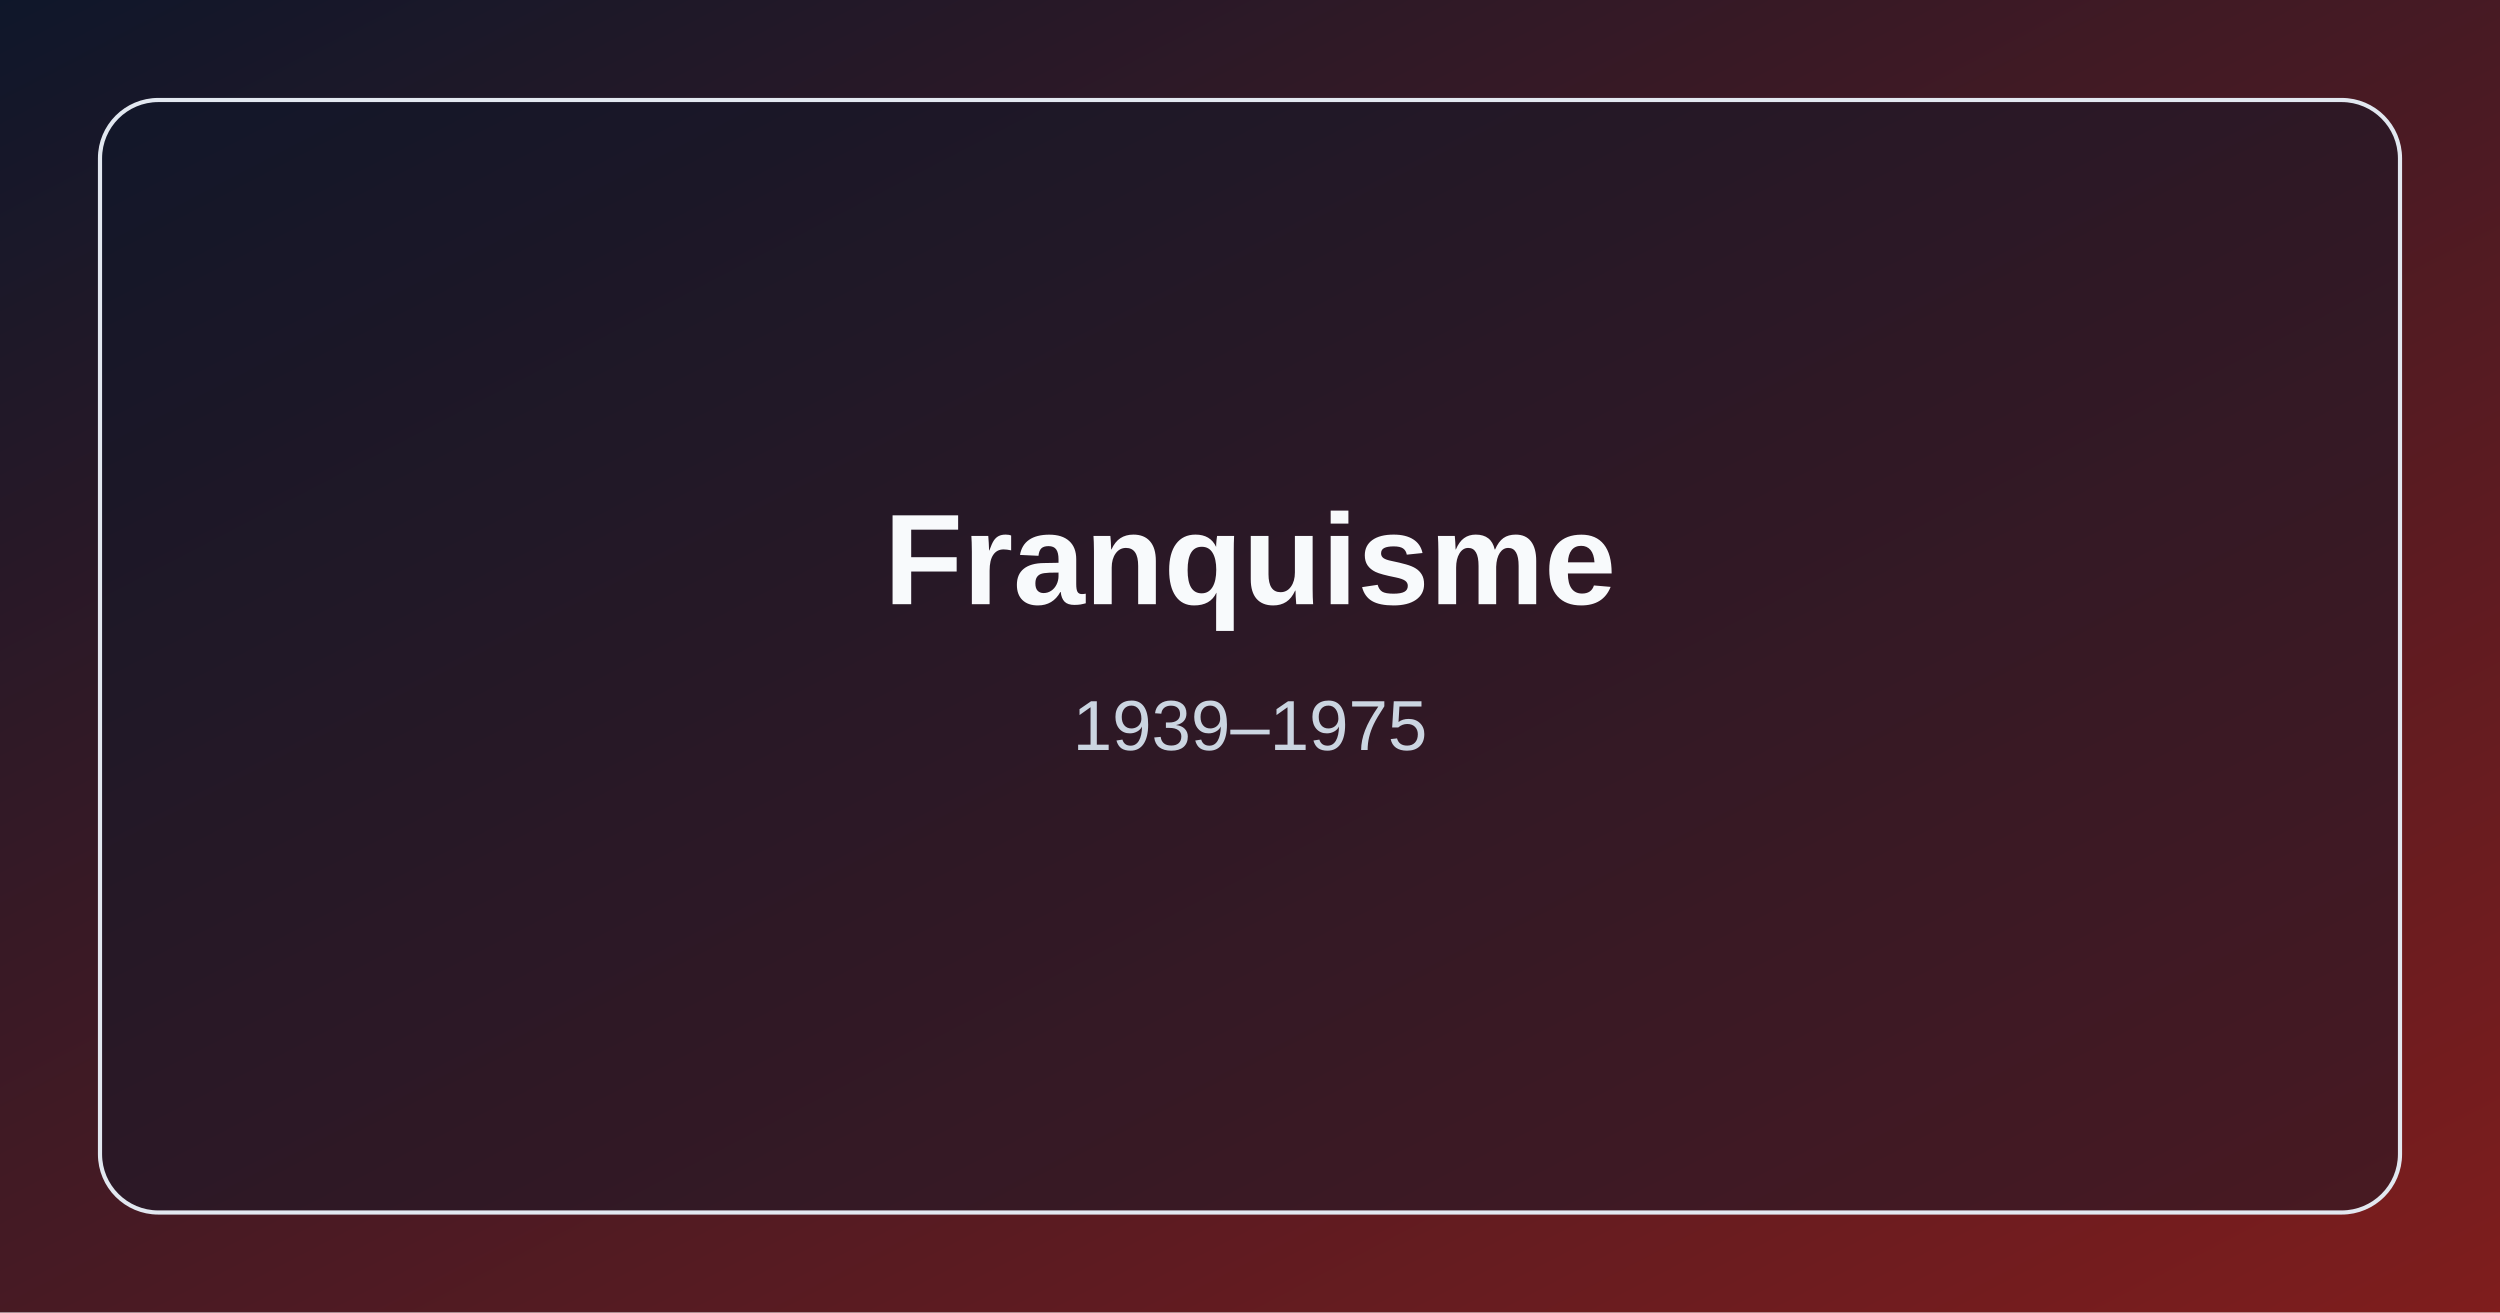
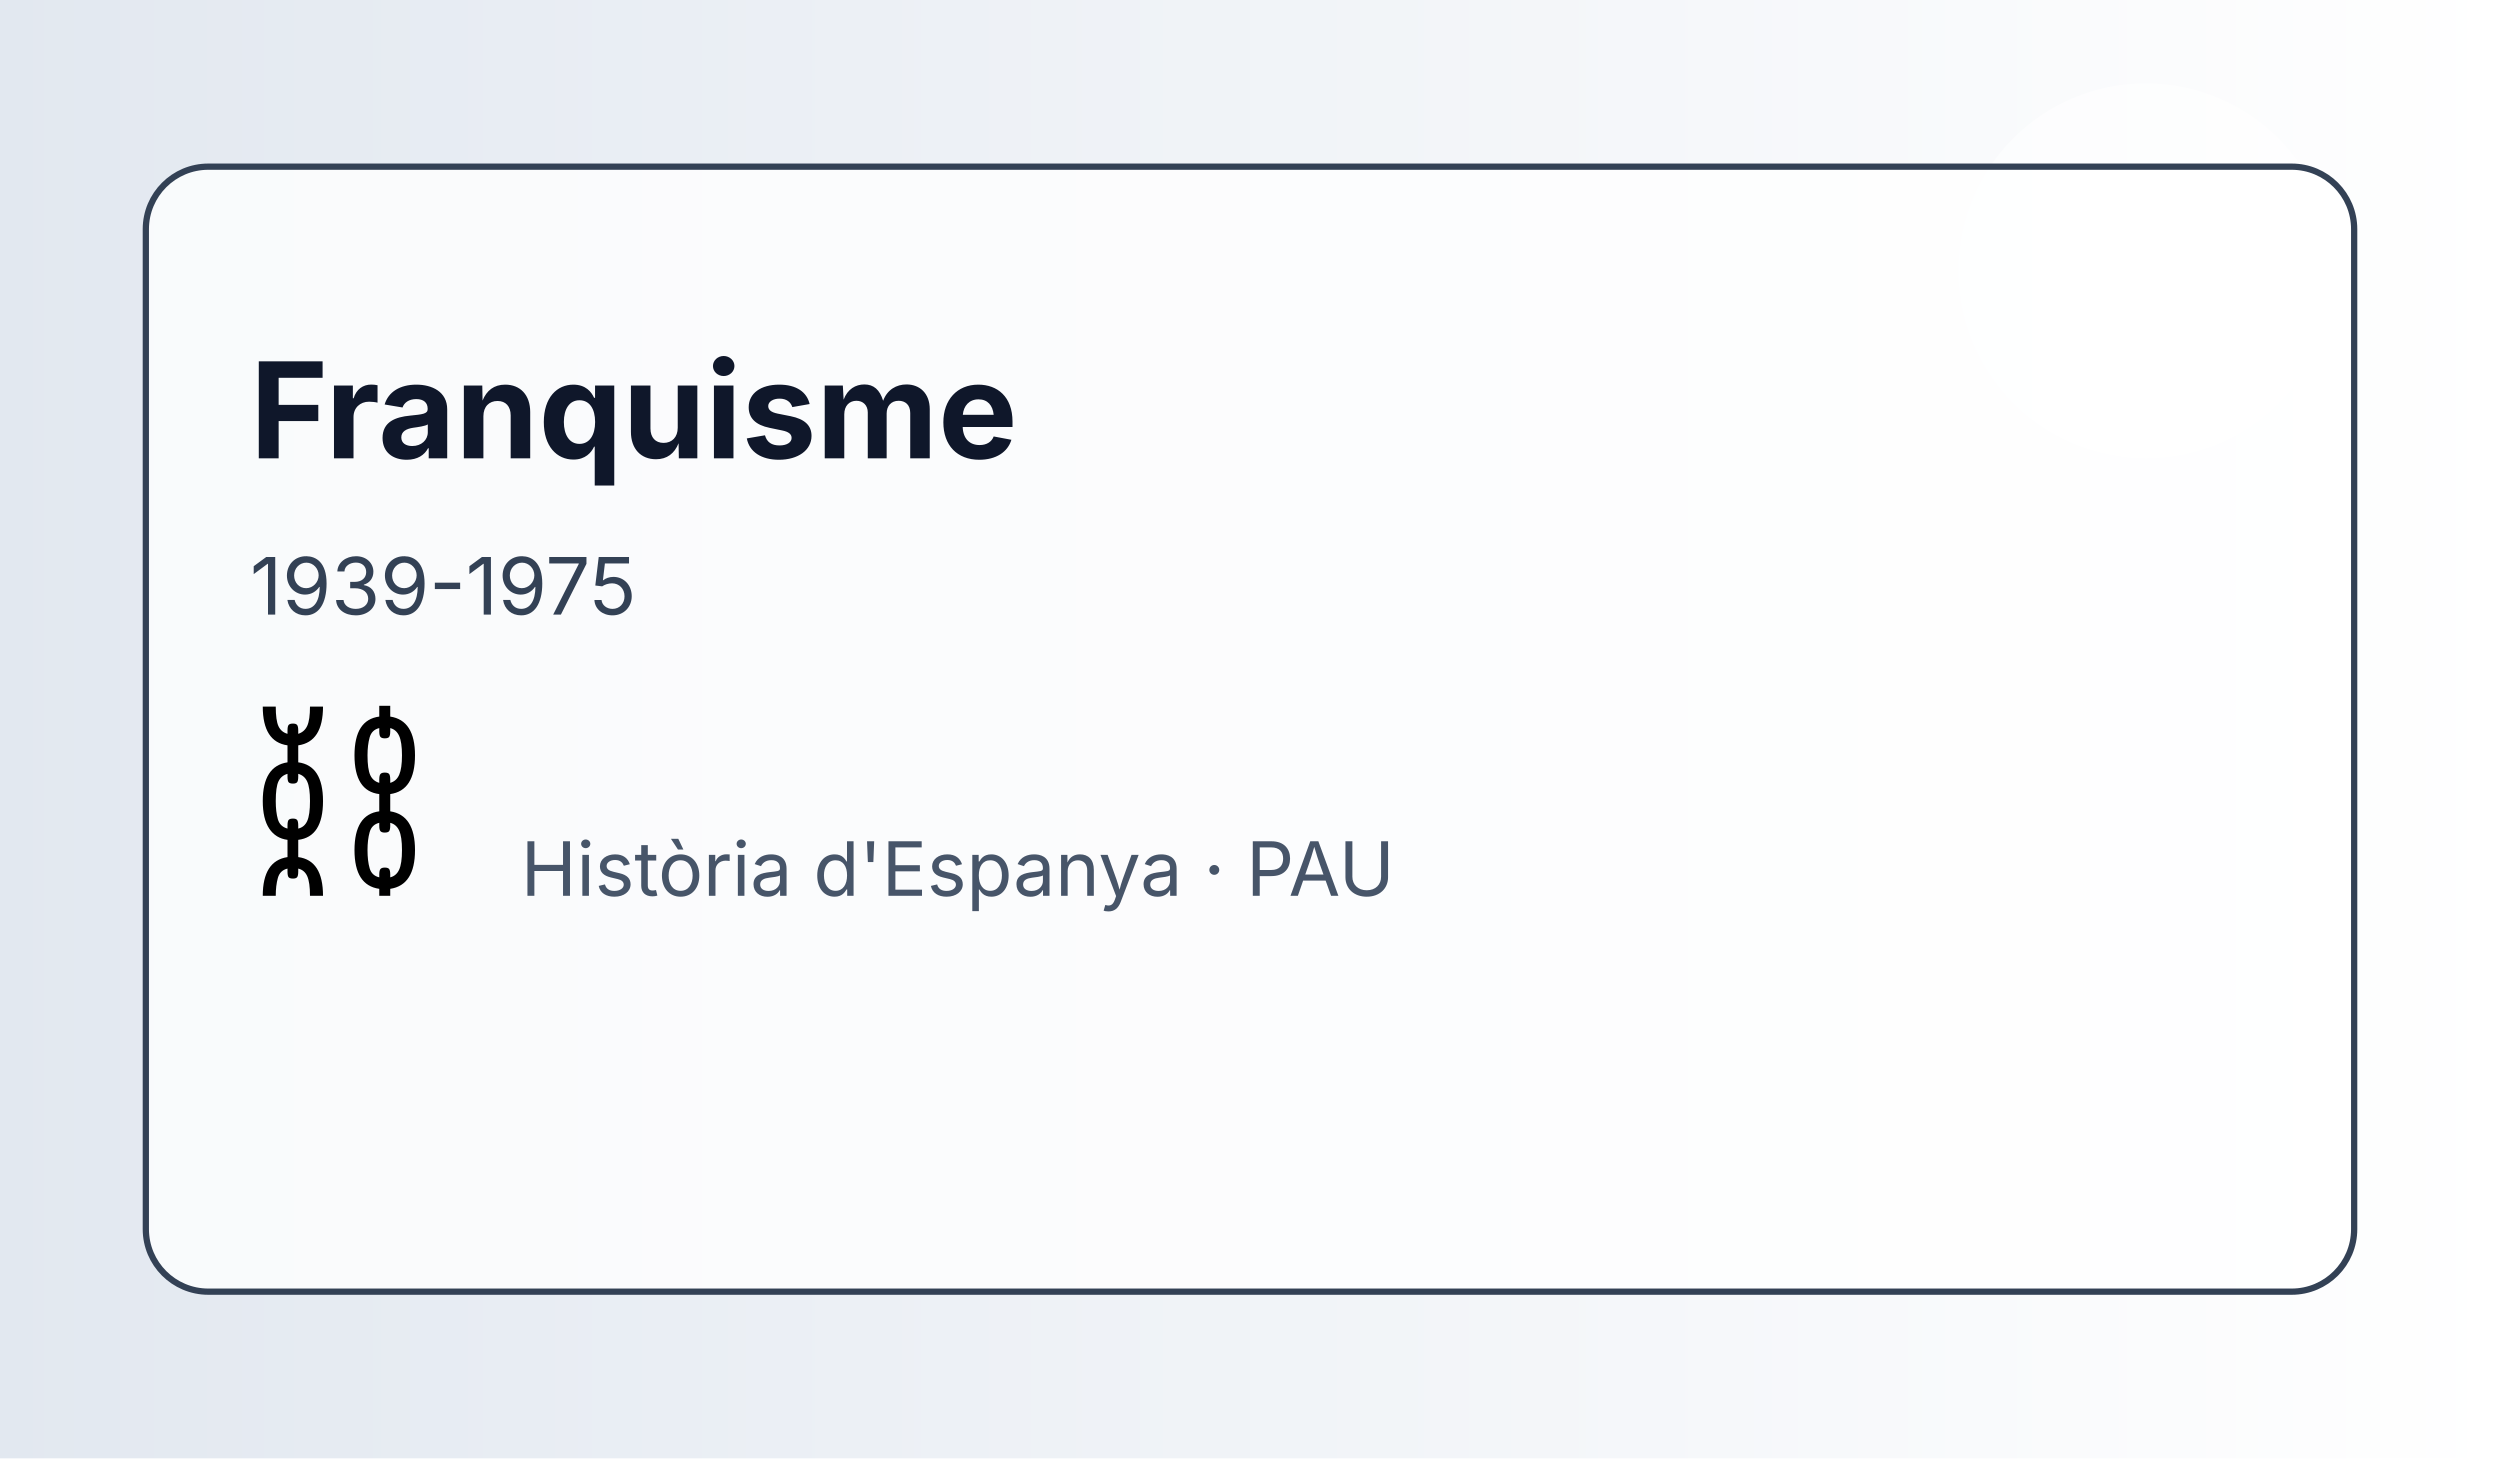
- <svg xmlns="http://www.w3.org/2000/svg" viewBox="0 0 1200 630">
+ <svg xmlns="http://www.w3.org/2000/svg" viewBox="0 0 1200 700" role="img" aria-label="Franquisme">
  <defs>
-     <linearGradient id="g" x1="0" y1="0" x2="1" y2="1">
-       <stop offset="0%" stop-color="#0f172a" />
-       <stop offset="100%" stop-color="#7f1d1d" />
+     <linearGradient id="g" x1="0" x2="1">
+       <stop offset="0" stop-color="#e2e8f0" />
+       <stop offset="1" stop-color="#ffffff" />
    </linearGradient>
  </defs>
-   <rect width="1200" height="630" fill="url(#g)" />
-   <rect x="48" y="48" width="1104" height="534" rx="28" fill="rgba(15,23,42,0.45)" stroke="#e2e8f0" stroke-width="2" />
-   <text x="600" y="290" text-anchor="middle" fill="#f8fafc" font-size="62" font-family="Arial" font-weight="700">Franquisme</text>
-   <text x="600" y="360" text-anchor="middle" fill="#cbd5e1" font-size="34" font-family="Arial">1939–1975</text>
+   <rect width="1200" height="700" fill="url(#g)" />
+   <circle cx="1030" cy="130" r="90" fill="#ffffff88" />
+   <rect x="70" y="80" width="1060" height="540" rx="30" fill="#ffffffc9" stroke="#334155" stroke-width="3" />
+   <text x="120" y="220" font-size="64" font-family="Inter,Arial" fill="#0f172a" font-weight="700">Franquisme</text>
+   <text x="120" y="295" font-size="38" font-family="Inter,Arial" fill="#334155">1939-1975</text>
+   <text x="120" y="430" font-size="120">⛓️</text>
+   <text x="250" y="430" font-size="36" font-family="Inter,Arial" fill="#475569">Història d'Espanya · PAU</text>
</svg>
